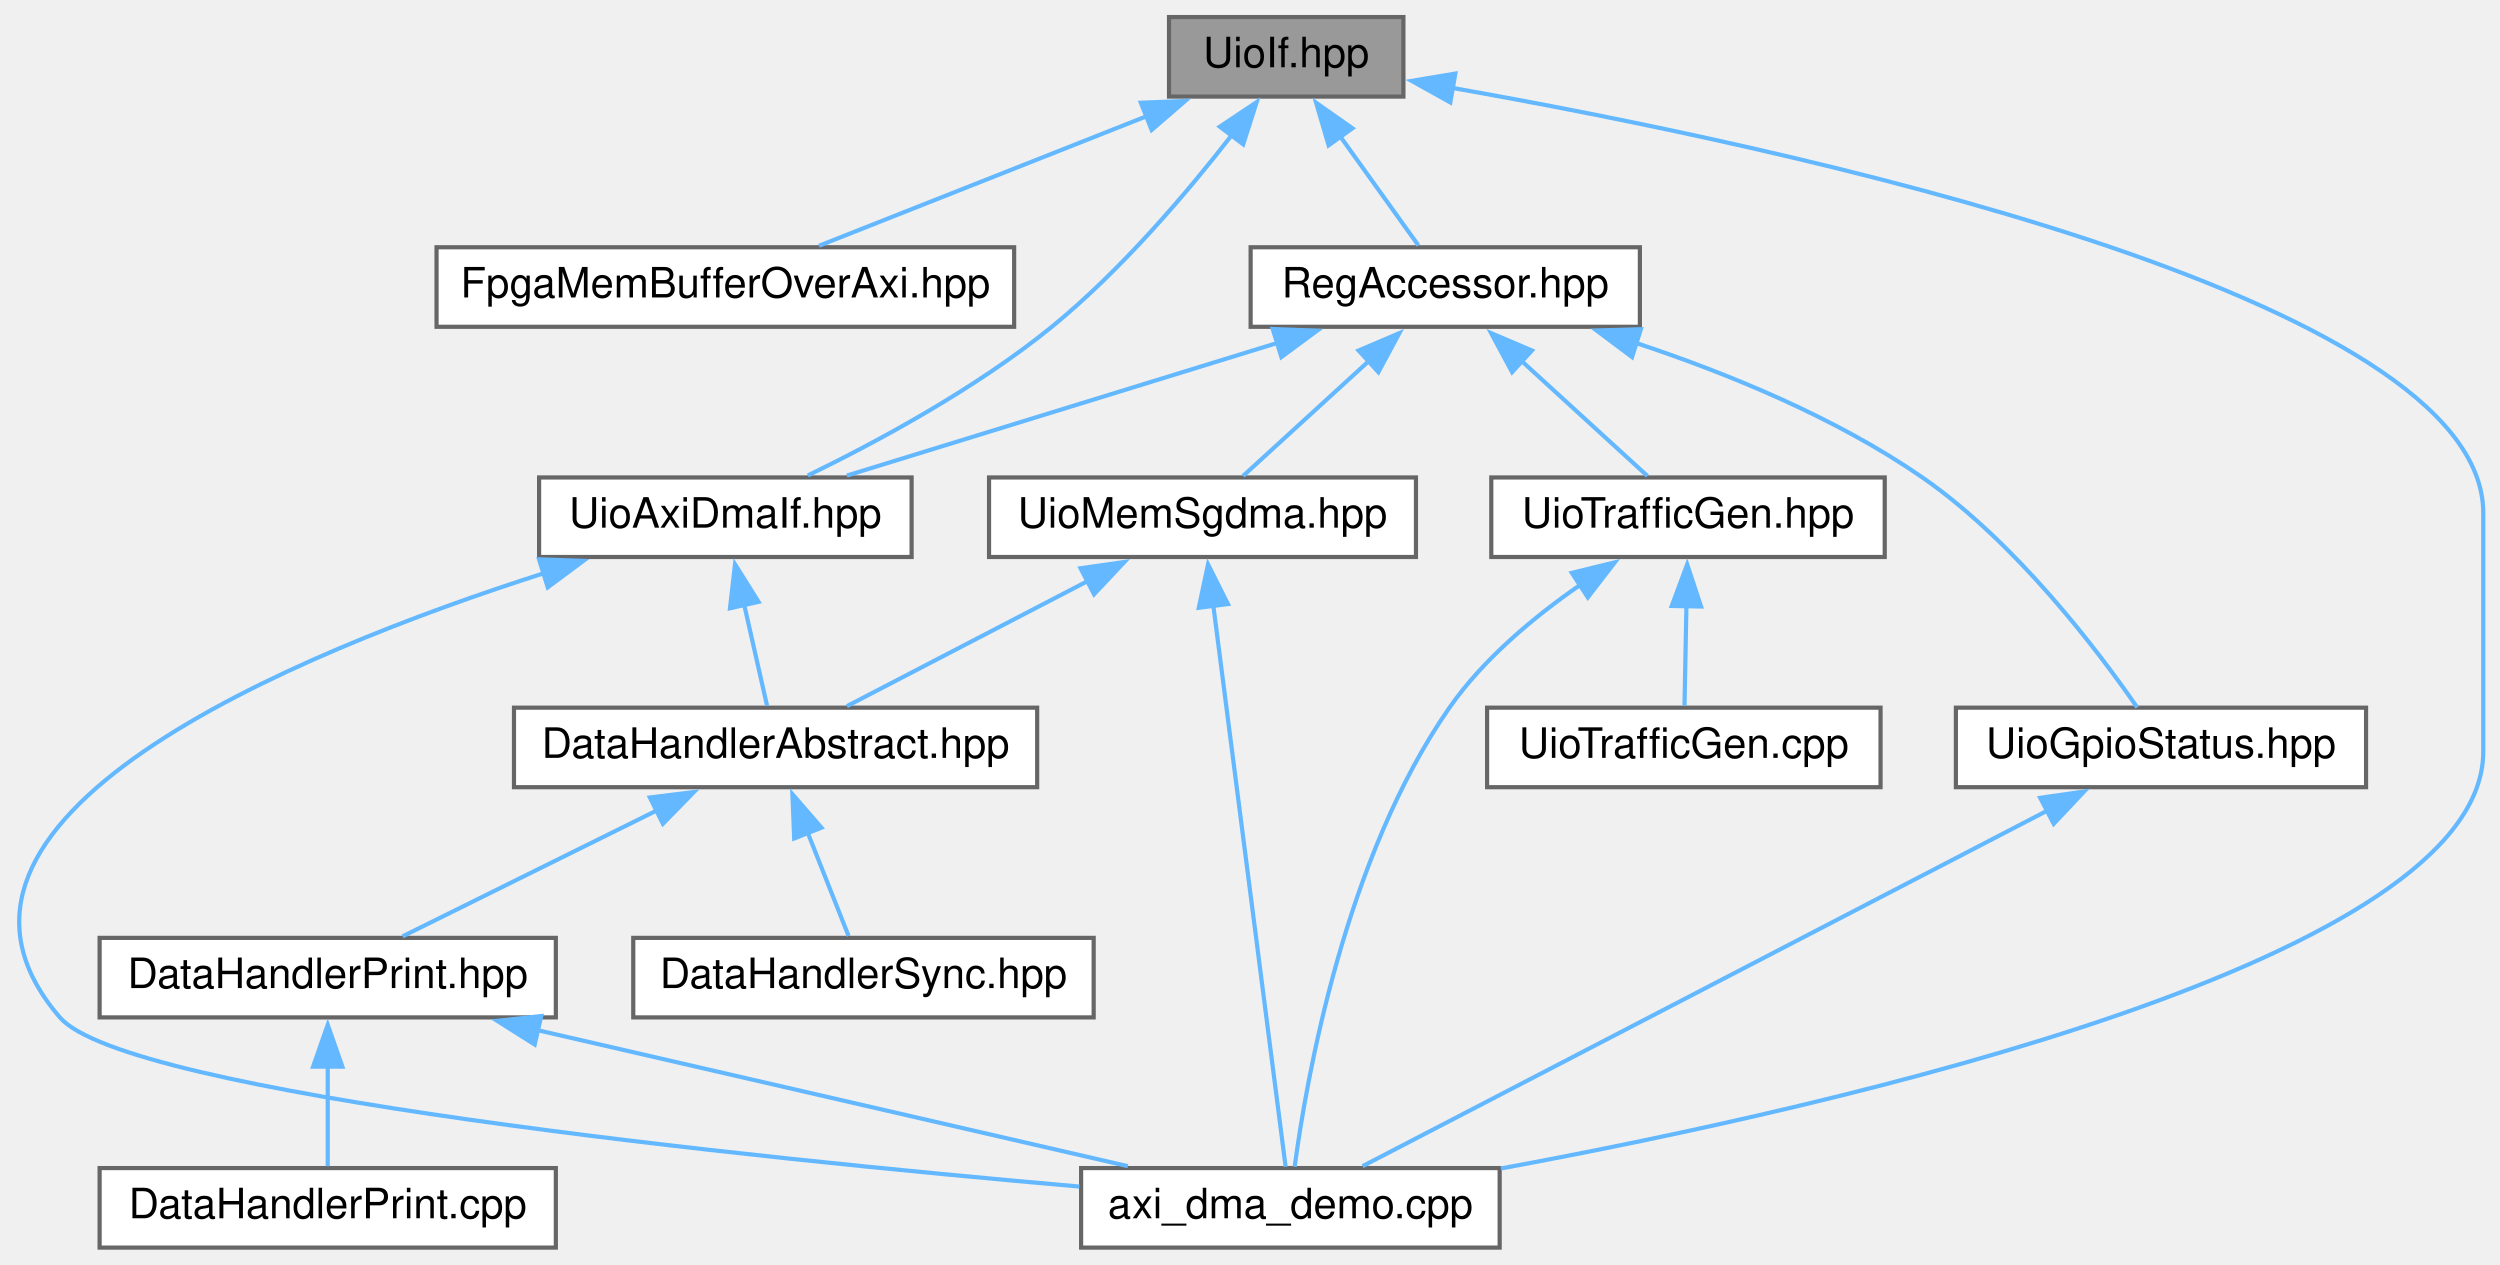
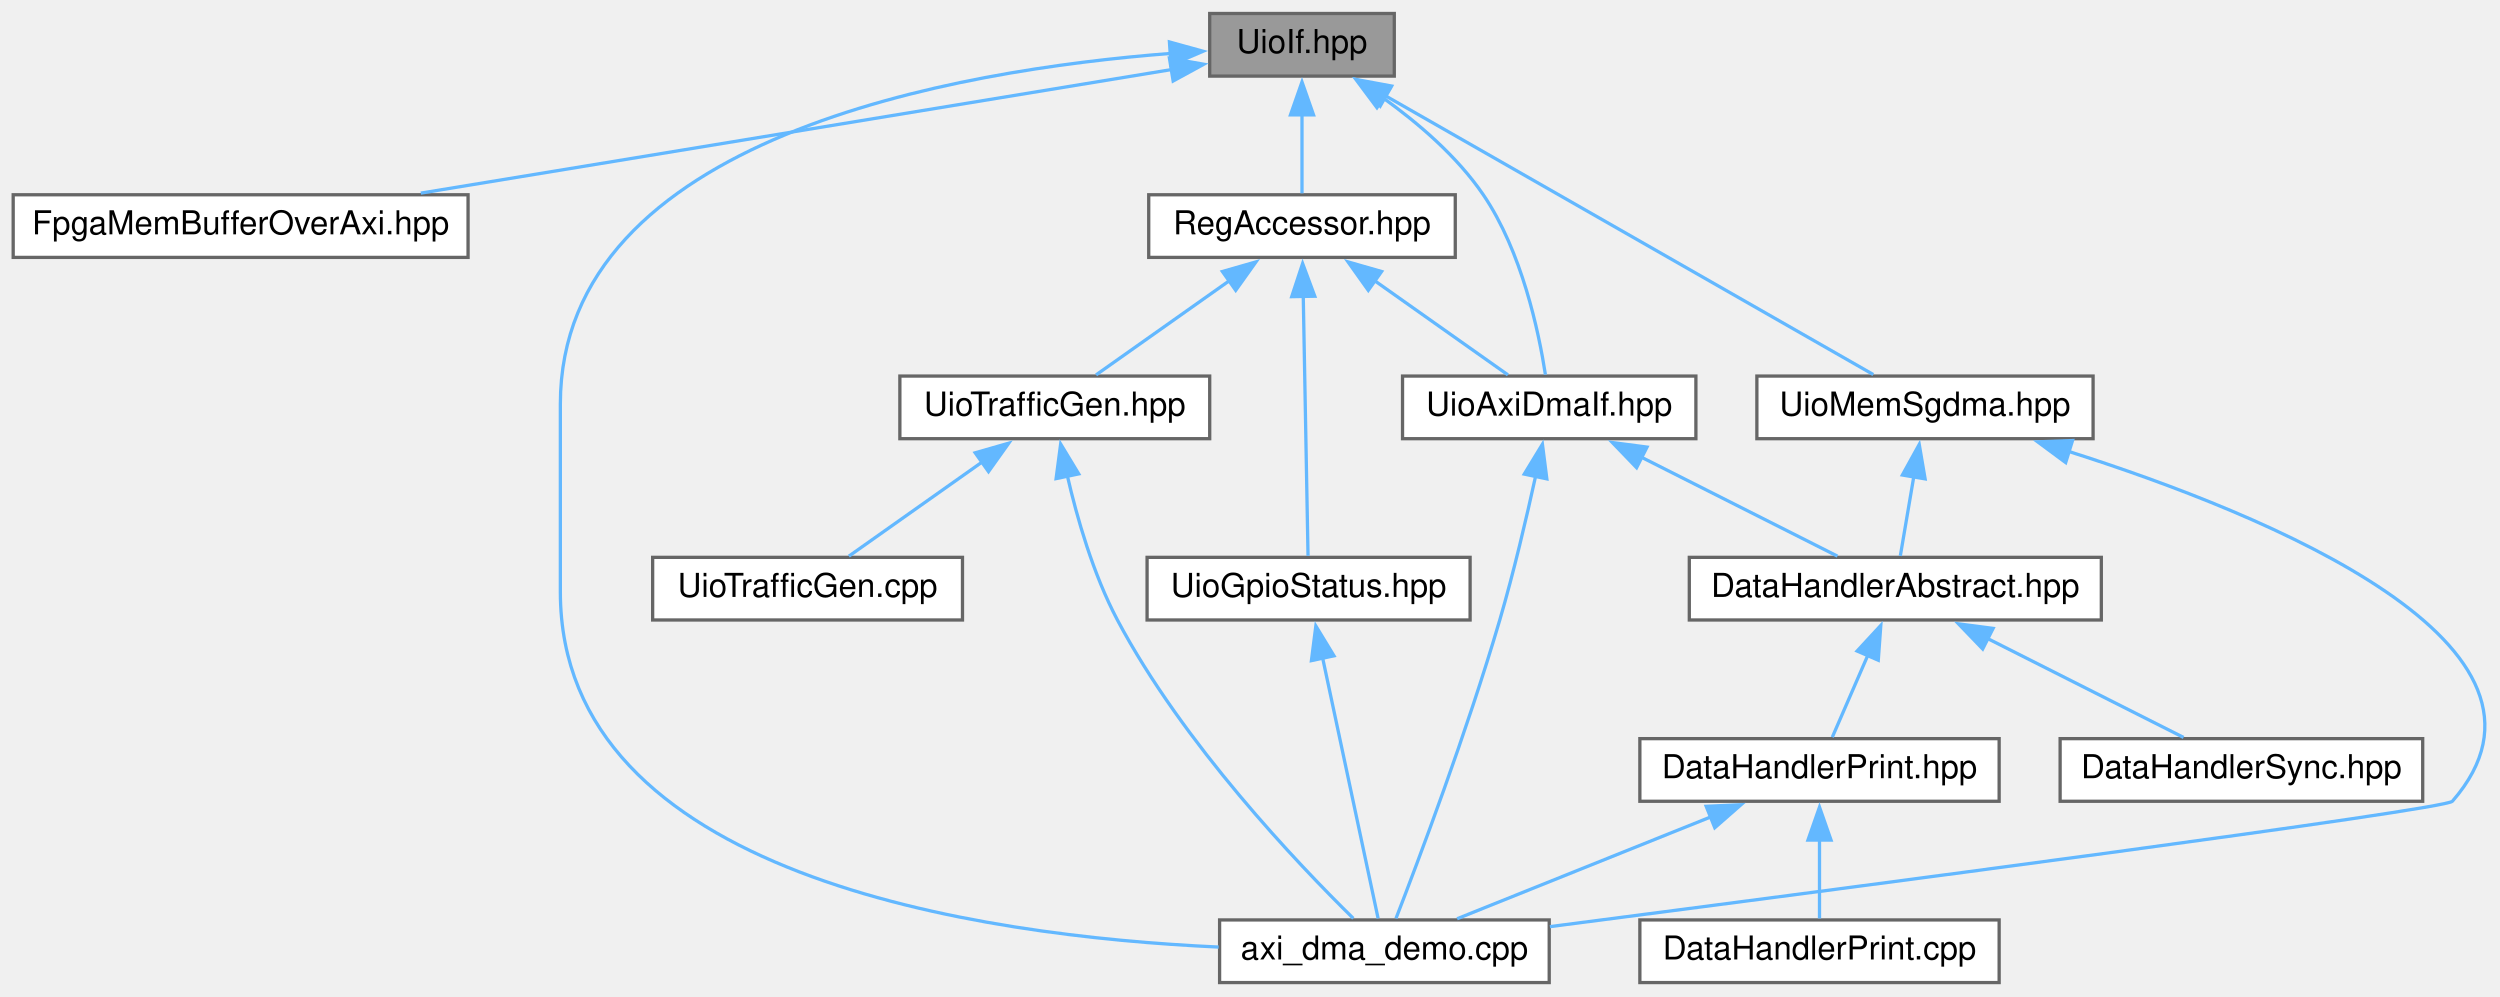
- <svg xmlns="http://www.w3.org/2000/svg" xmlns:xlink="http://www.w3.org/1999/xlink" width="597pt" height="302pt" viewBox="0.00 0.00 597.30 302.00">
+ <svg xmlns="http://www.w3.org/2000/svg" xmlns:xlink="http://www.w3.org/1999/xlink" width="758pt" height="302pt" viewBox="0.00 0.00 758.45 302.00">
  <g id="graph0" class="graph" transform="scale(1 1) rotate(0) translate(4 298)">
    <g id="node1" class="node">
      <g id="a_node1">
        <a xlink:title=" ">
-           <polygon fill="#999999" stroke="#666666" points="331.3,-294 275.3,-294 275.3,-275 331.3,-275 331.3,-294" />
-           <text text-anchor="middle" x="303.3" y="-282" font-family="Helvetica,sans-Serif" font-size="10.00">UioIf.hpp</text>
+           <polygon fill="#999999" stroke="#666666" points="419,-294 363,-294 363,-275 419,-275 419,-294" />
+           <text text-anchor="middle" x="391" y="-282" font-family="Helvetica,sans-Serif" font-size="10.00">UioIf.hpp</text>
        </a>
      </g>
    </g>
    <g id="node2" class="node">
      <g id="a_node2">
        <a xlink:href="_fpga_mem_buffer_over_axi_8hpp.html" target="_top" xlink:title=" ">
-           <polygon fill="white" stroke="#666666" points="238.3,-239 100.3,-239 100.3,-220 238.3,-220 238.3,-239" />
-           <text text-anchor="middle" x="169.3" y="-227" font-family="Helvetica,sans-Serif" font-size="10.00">FpgaMemBufferOverAxi.hpp</text>
+           <polygon fill="white" stroke="#666666" points="138,-239 0,-239 0,-220 138,-220 138,-239" />
+           <text text-anchor="middle" x="69" y="-227" font-family="Helvetica,sans-Serif" font-size="10.00">FpgaMemBufferOverAxi.hpp</text>
        </a>
      </g>
    </g>
    <g id="edge1" class="edge">
-       <path fill="none" stroke="#63b8ff" d="M269.98,-270.32C245.56,-260.67 213.07,-247.82 191.69,-239.36" />
-       <polygon fill="#63b8ff" stroke="#63b8ff" points="268.57,-273.53 279.16,-273.95 271.15,-267.02 268.57,-273.53" />
+       <path fill="none" stroke="#63b8ff" d="M351.62,-277.02C294.48,-267.61 188.35,-250.14 123.66,-239.5" />
+       <polygon fill="#63b8ff" stroke="#63b8ff" points="350.78,-280.43 361.21,-278.6 351.91,-273.52 350.78,-280.43" />
    </g>
    <g id="node3" class="node">
      <g id="a_node3">
        <a xlink:href="_reg_accessor_8hpp.html" target="_top" xlink:title=" ">
-           <polygon fill="white" stroke="#666666" points="387.8,-239 294.8,-239 294.8,-220 387.8,-220 387.8,-239" />
-           <text text-anchor="middle" x="341.3" y="-227" font-family="Helvetica,sans-Serif" font-size="10.00">RegAccessor.hpp</text>
+           <polygon fill="white" stroke="#666666" points="437.5,-239 344.5,-239 344.5,-220 437.5,-220 437.5,-239" />
+           <text text-anchor="middle" x="391" y="-227" font-family="Helvetica,sans-Serif" font-size="10.00">RegAccessor.hpp</text>
        </a>
      </g>
    </g>
    <g id="edge2" class="edge">
-       <path fill="none" stroke="#63b8ff" d="M316.09,-265.65C322.41,-256.84 329.76,-246.59 334.88,-239.44" />
-       <polygon fill="#63b8ff" stroke="#63b8ff" points="313.43,-263.35 310.45,-273.52 319.12,-267.43 313.43,-263.35" />
+       <path fill="none" stroke="#63b8ff" d="M391,-263.35C391,-255.1 391,-245.97 391,-239.44" />
+       <polygon fill="#63b8ff" stroke="#63b8ff" points="387.5,-263.23 391,-273.23 394.5,-263.23 387.5,-263.23" />
    </g>
    <g id="node4" class="node">
      <g id="a_node4">
        <a xlink:href="_uio_axi_dma_if_8hpp.html" target="_top" xlink:title=" ">
-           <polygon fill="white" stroke="#666666" points="213.8,-184 124.8,-184 124.8,-165 213.8,-165 213.8,-184" />
-           <text text-anchor="middle" x="169.3" y="-172" font-family="Helvetica,sans-Serif" font-size="10.00">UioAxiDmaIf.hpp</text>
+           <polygon fill="white" stroke="#666666" points="510.5,-184 421.5,-184 421.5,-165 510.5,-165 510.5,-184" />
+           <text text-anchor="middle" x="466" y="-172" font-family="Helvetica,sans-Serif" font-size="10.00">UioAxiDmaIf.hpp</text>
        </a>
      </g>
    </g>
-     <g id="edge18" class="edge">
-       <path fill="none" stroke="#63b8ff" d="M290.48,-266.03C279.91,-252.41 263.99,-233.59 247.3,-220 229.16,-205.24 205.5,-192.5 189.01,-184.48" />
-       <polygon fill="#63b8ff" stroke="#63b8ff" points="287.43,-267.81 296.25,-273.68 293.02,-263.59 287.43,-267.81" />
+     <g id="edge15" class="edge">
+       <path fill="none" stroke="#63b8ff" d="M415.48,-268.47C426.18,-260.81 438.06,-250.66 446,-239 457.71,-221.8 462.84,-197.4 464.85,-184.42" />
+       <polygon fill="#63b8ff" stroke="#63b8ff" points="413.74,-265.42 407.4,-273.92 417.65,-271.23 413.74,-265.42" />
    </g>
    <g id="node8" class="node">
      <g id="a_node8">
        <a xlink:href="axi__dma__demo_8cpp.html" target="_top" xlink:title=" ">
-           <polygon fill="white" stroke="#666666" points="354.3,-19 254.3,-19 254.3,0 354.3,0 354.3,-19" />
-           <text text-anchor="middle" x="304.3" y="-7" font-family="Helvetica,sans-Serif" font-size="10.00">axi_dma_demo.cpp</text>
+           <polygon fill="white" stroke="#666666" points="466,-19 366,-19 366,0 466,0 466,-19" />
+           <text text-anchor="middle" x="416" y="-7" font-family="Helvetica,sans-Serif" font-size="10.00">axi_dma_demo.cpp</text>
        </a>
      </g>
    </g>
    <g id="edge19" class="edge">
-       <path fill="none" stroke="#63b8ff" d="M342.65,-277.13C421.06,-263.31 589.3,-227.6 589.3,-175.5 589.3,-175.5 589.3,-175.5 589.3,-118.5 589.3,-68.89 436.41,-34.02 354.59,-18.9" />
-       <polygon fill="#63b8ff" stroke="#63b8ff" points="342.51,-273.6 333.26,-278.75 343.71,-280.5 342.51,-273.6" />
+       <path fill="none" stroke="#63b8ff" d="M351.13,-281.88C286.49,-276.88 166,-256.67 166,-175.5 166,-175.5 166,-175.5 166,-118.5 166,-32.33 292.71,-14.12 365.71,-10.77" />
+       <polygon fill="#63b8ff" stroke="#63b8ff" points="350.78,-285.36 360.99,-282.54 351.25,-278.38 350.78,-285.36" />
+     </g>
+     <g id="node13" class="node">
+       <g id="a_node13">
+         <a xlink:href="_uio_mem_sgdma_8hpp.html" target="_top" xlink:title=" ">
+           <polygon fill="white" stroke="#666666" points="631,-184 529,-184 529,-165 631,-165 631,-184" />
+           <text text-anchor="middle" x="580" y="-172" font-family="Helvetica,sans-Serif" font-size="10.00">UioMemSgdma.hpp</text>
+         </a>
+       </g>
+     </g>
+     <g id="edge16" class="edge">
+       <path fill="none" stroke="#63b8ff" d="M416.42,-268.97C456.12,-246.29 531.67,-203.12 564.32,-184.46" />
+       <polygon fill="#63b8ff" stroke="#63b8ff" points="414.73,-265.91 407.78,-273.91 418.2,-271.99 414.73,-265.91" />
    </g>
    <g id="edge3" class="edge">
-       <path fill="none" stroke="#63b8ff" d="M301.5,-216.24C269.97,-206.52 226.66,-193.18 198.33,-184.45" />
-       <polygon fill="#63b8ff" stroke="#63b8ff" points="300.08,-219.46 310.67,-219.06 302.15,-212.77 300.08,-219.46" />
+       <path fill="none" stroke="#63b8ff" d="M413.05,-212.92C426.22,-203.61 442.47,-192.13 453.47,-184.36" />
+       <polygon fill="#63b8ff" stroke="#63b8ff" points="411.11,-210.01 404.96,-218.64 415.15,-215.72 411.11,-210.01" />
    </g>
    <g id="node10" class="node">
      <g id="a_node10">
        <a xlink:href="_uio_gpio_status_8hpp.html" target="_top" xlink:title=" ">
-           <polygon fill="white" stroke="#666666" points="561.3,-129 463.3,-129 463.3,-110 561.3,-110 561.3,-129" />
-           <text text-anchor="middle" x="512.3" y="-117" font-family="Helvetica,sans-Serif" font-size="10.00">UioGpioStatus.hpp</text>
+           <polygon fill="white" stroke="#666666" points="442,-129 344,-129 344,-110 442,-110 442,-129" />
+           <text text-anchor="middle" x="393" y="-117" font-family="Helvetica,sans-Serif" font-size="10.00">UioGpioStatus.hpp</text>
        </a>
      </g>
    </g>
    <g id="edge10" class="edge">
-       <path fill="none" stroke="#63b8ff" d="M386.73,-216.18C408.64,-208.93 434.6,-198.33 455.3,-184 477.7,-168.48 497.35,-142.47 506.62,-129.06" />
-       <polygon fill="#63b8ff" stroke="#63b8ff" points="385.93,-212.76 377.45,-219.11 388.04,-219.43 385.93,-212.76" />
+       <path fill="none" stroke="#63b8ff" d="M391.38,-208.24C391.81,-184.63 392.52,-146.65 392.83,-129.46" />
+       <polygon fill="#63b8ff" stroke="#63b8ff" points="387.88,-208.09 391.19,-218.15 394.88,-208.22 387.88,-208.09" />
    </g>
    <g id="node11" class="node">
      <g id="a_node11">
-         <a xlink:href="_uio_mem_sgdma_8hpp.html" target="_top" xlink:title=" ">
-           <polygon fill="white" stroke="#666666" points="334.3,-184 232.3,-184 232.3,-165 334.3,-165 334.3,-184" />
-           <text text-anchor="middle" x="283.3" y="-172" font-family="Helvetica,sans-Serif" font-size="10.00">UioMemSgdma.hpp</text>
+         <a xlink:href="_uio_traffic_gen_8hpp.html" target="_top" xlink:title=" ">
+           <polygon fill="white" stroke="#666666" points="363,-184 269,-184 269,-165 363,-165 363,-184" />
+           <text text-anchor="middle" x="316" y="-172" font-family="Helvetica,sans-Serif" font-size="10.00">UioTrafficGen.hpp</text>
        </a>
      </g>
    </g>
    <g id="edge12" class="edge">
-       <path fill="none" stroke="#63b8ff" d="M323.03,-211.81C313.08,-202.72 301.16,-191.82 292.99,-184.36" />
-       <polygon fill="#63b8ff" stroke="#63b8ff" points="320.6,-214.33 330.34,-218.49 325.32,-209.16 320.6,-214.33" />
-     </g>
-     <g id="node12" class="node">
-       <g id="a_node12">
-         <a xlink:href="_uio_traffic_gen_8hpp.html" target="_top" xlink:title=" ">
-           <polygon fill="white" stroke="#666666" points="446.3,-184 352.3,-184 352.3,-165 446.3,-165 446.3,-184" />
-           <text text-anchor="middle" x="399.3" y="-172" font-family="Helvetica,sans-Serif" font-size="10.00">UioTrafficGen.hpp</text>
-         </a>
-       </g>
-     </g>
-     <g id="edge15" class="edge">
-       <path fill="none" stroke="#63b8ff" d="M359.56,-211.81C369.51,-202.72 381.43,-191.82 389.6,-184.36" />
-       <polygon fill="#63b8ff" stroke="#63b8ff" points="357.27,-209.16 352.25,-218.49 362,-214.33 357.27,-209.16" />
+       <path fill="none" stroke="#63b8ff" d="M368.95,-212.92C355.78,-203.61 339.53,-192.13 328.53,-184.36" />
+       <polygon fill="#63b8ff" stroke="#63b8ff" points="366.85,-215.72 377.04,-218.64 370.89,-210.01 366.85,-215.72" />
    </g>
    <g id="node5" class="node">
      <g id="a_node5">
        <a xlink:href="_data_handler_abstract_8hpp.html" target="_top" xlink:title=" ">
-           <polygon fill="white" stroke="#666666" points="243.8,-129 118.8,-129 118.8,-110 243.8,-110 243.8,-129" />
-           <text text-anchor="middle" x="181.3" y="-117" font-family="Helvetica,sans-Serif" font-size="10.00">DataHandlerAbstract.hpp</text>
+           <polygon fill="white" stroke="#666666" points="633.5,-129 508.5,-129 508.5,-110 633.5,-110 633.5,-129" />
+           <text text-anchor="middle" x="571" y="-117" font-family="Helvetica,sans-Serif" font-size="10.00">DataHandlerAbstract.hpp</text>
        </a>
      </g>
    </g>
    <g id="edge4" class="edge">
-       <path fill="none" stroke="#63b8ff" d="M173.79,-153.64C175.68,-145.31 177.77,-136.05 179.27,-129.44" />
-       <polygon fill="#63b8ff" stroke="#63b8ff" points="170.41,-152.75 171.61,-163.27 177.23,-154.29 170.41,-152.75" />
+       <path fill="none" stroke="#63b8ff" d="M493.93,-159.4C512.84,-149.86 537.22,-137.55 553.45,-129.36" />
+       <polygon fill="#63b8ff" stroke="#63b8ff" points="492.51,-156.2 485.16,-163.83 495.67,-162.45 492.51,-156.2" />
    </g>
    <g id="edge9" class="edge">
-       <path fill="none" stroke="#63b8ff" d="M126.11,-161.18C66.21,-142.02 -30.39,-102.3 10.3,-55 25.95,-36.8 174.06,-21.56 253.88,-14.58" />
-       <polygon fill="#63b8ff" stroke="#63b8ff" points="124.79,-164.44 135.38,-164.07 126.87,-157.75 124.79,-164.44" />
+       <path fill="none" stroke="#63b8ff" d="M461.9,-153.76C459.15,-141.16 455.25,-124.51 451,-110 441.06,-76.08 426.21,-36.75 419.51,-19.45" />
+       <polygon fill="#63b8ff" stroke="#63b8ff" points="458.43,-154.26 463.94,-163.32 465.28,-152.81 458.43,-154.26" />
    </g>
    <g id="node6" class="node">
      <g id="a_node6">
        <a xlink:href="_data_handler_print_8hpp.html" target="_top" xlink:title=" ">
-           <polygon fill="white" stroke="#666666" points="128.8,-74 19.8,-74 19.8,-55 128.8,-55 128.8,-74" />
-           <text text-anchor="middle" x="74.3" y="-62" font-family="Helvetica,sans-Serif" font-size="10.00">DataHandlerPrint.hpp</text>
+           <polygon fill="white" stroke="#666666" points="602.5,-74 493.5,-74 493.5,-55 602.5,-55 602.5,-74" />
+           <text text-anchor="middle" x="548" y="-62" font-family="Helvetica,sans-Serif" font-size="10.00">DataHandlerPrint.hpp</text>
        </a>
      </g>
    </g>
    <g id="edge5" class="edge">
-       <path fill="none" stroke="#63b8ff" d="M152.83,-104.4C133.57,-94.86 108.71,-82.55 92.18,-74.36" />
-       <polygon fill="#63b8ff" stroke="#63b8ff" points="151.27,-107.54 161.79,-108.84 154.38,-101.26 151.27,-107.54" />
+       <path fill="none" stroke="#63b8ff" d="M562.63,-99.22C558.95,-90.74 554.82,-81.21 551.88,-74.44" />
+       <polygon fill="#63b8ff" stroke="#63b8ff" points="559.41,-100.58 566.6,-108.36 565.83,-97.79 559.41,-100.58" />
    </g>
    <g id="node9" class="node">
      <g id="a_node9">
        <a xlink:href="_data_handler_sync_8hpp.html" target="_top" xlink:title=" ">
-           <polygon fill="white" stroke="#666666" points="257.3,-74 147.3,-74 147.3,-55 257.3,-55 257.3,-74" />
-           <text text-anchor="middle" x="202.3" y="-62" font-family="Helvetica,sans-Serif" font-size="10.00">DataHandlerSync.hpp</text>
+           <polygon fill="white" stroke="#666666" points="731,-74 621,-74 621,-55 731,-55 731,-74" />
+           <text text-anchor="middle" x="676" y="-62" font-family="Helvetica,sans-Serif" font-size="10.00">DataHandlerSync.hpp</text>
        </a>
      </g>
    </g>
    <g id="edge8" class="edge">
-       <path fill="none" stroke="#63b8ff" d="M188.94,-99.22C192.29,-90.74 196.07,-81.21 198.75,-74.44" />
-       <polygon fill="#63b8ff" stroke="#63b8ff" points="185.75,-97.75 185.32,-108.34 192.26,-100.33 185.75,-97.75" />
+       <path fill="none" stroke="#63b8ff" d="M598.93,-104.4C617.84,-94.86 642.22,-82.55 658.45,-74.36" />
+       <polygon fill="#63b8ff" stroke="#63b8ff" points="597.51,-101.2 590.16,-108.83 600.67,-107.45 597.51,-101.2" />
    </g>
    <g id="node7" class="node">
      <g id="a_node7">
        <a xlink:href="_data_handler_print_8cpp.html" target="_top" xlink:title=" ">
-           <polygon fill="white" stroke="#666666" points="128.8,-19 19.8,-19 19.8,0 128.8,0 128.8,-19" />
-           <text text-anchor="middle" x="74.3" y="-7" font-family="Helvetica,sans-Serif" font-size="10.00">DataHandlerPrint.cpp</text>
+           <polygon fill="white" stroke="#666666" points="602.5,-19 493.5,-19 493.5,0 602.5,0 602.5,-19" />
+           <text text-anchor="middle" x="548" y="-7" font-family="Helvetica,sans-Serif" font-size="10.00">DataHandlerPrint.cpp</text>
        </a>
      </g>
    </g>
    <g id="edge6" class="edge">
-       <path fill="none" stroke="#63b8ff" d="M74.3,-43.35C74.3,-35.1 74.3,-25.97 74.3,-19.44" />
-       <polygon fill="#63b8ff" stroke="#63b8ff" points="70.8,-43.23 74.3,-53.23 77.8,-43.23 70.8,-43.23" />
+       <path fill="none" stroke="#63b8ff" d="M548,-43.35C548,-35.1 548,-25.97 548,-19.44" />
+       <polygon fill="#63b8ff" stroke="#63b8ff" points="544.5,-43.23 548,-53.23 551.5,-43.23 544.5,-43.23" />
    </g>
    <g id="edge7" class="edge">
-       <path fill="none" stroke="#63b8ff" d="M124.5,-51.93C166.88,-42.17 226.68,-28.38 265.47,-19.45" />
-       <polygon fill="#63b8ff" stroke="#63b8ff" points="123.75,-48.51 114.79,-54.17 125.32,-55.33 123.75,-48.51" />
+       <path fill="none" stroke="#63b8ff" d="M515.18,-50.32C491.13,-40.67 459.12,-27.82 438.06,-19.36" />
+       <polygon fill="#63b8ff" stroke="#63b8ff" points="513.62,-53.47 524.2,-53.95 516.23,-46.97 513.62,-53.47" />
    </g>
    <g id="edge11" class="edge">
-       <path fill="none" stroke="#63b8ff" d="M485.15,-104.41C441.69,-81.84 357.72,-38.24 321.55,-19.46" />
-       <polygon fill="#63b8ff" stroke="#63b8ff" points="483.44,-107.46 493.93,-108.96 486.67,-101.25 483.44,-107.46" />
-     </g>
-     <g id="edge13" class="edge">
-       <path fill="none" stroke="#63b8ff" d="M255.9,-159.27C237.58,-149.74 214.03,-137.51 198.34,-129.36" />
-       <polygon fill="#63b8ff" stroke="#63b8ff" points="254.16,-162.31 264.65,-163.81 257.39,-156.09 254.16,-162.31" />
+       <path fill="none" stroke="#63b8ff" d="M397.24,-98.57C402.27,-74.98 410.41,-36.73 414.09,-19.46" />
+       <polygon fill="#63b8ff" stroke="#63b8ff" points="393.86,-97.67 395.2,-108.18 400.7,-99.13 393.86,-97.67" />
    </g>
    <g id="edge14" class="edge">
-       <path fill="none" stroke="#63b8ff" d="M285.88,-153.44C290.48,-117.74 299.91,-44.57 303.16,-19.31" />
-       <polygon fill="#63b8ff" stroke="#63b8ff" points="282.42,-152.87 284.62,-163.24 289.37,-153.76 282.42,-152.87" />
+       <path fill="none" stroke="#63b8ff" d="M319.76,-153.96C322.74,-140.99 327.65,-123.87 335,-110 354.81,-72.6 389.83,-35.91 406.57,-19.47" />
+       <polygon fill="#63b8ff" stroke="#63b8ff" points="316.4,-152.89 317.78,-163.39 323.26,-154.32 316.4,-152.89" />
    </g>
-     <g id="edge17" class="edge">
-       <path fill="none" stroke="#63b8ff" d="M373.5,-158.31C362.54,-150.72 350.43,-140.67 342.3,-129 317.33,-93.21 308.1,-40.12 305.32,-19.32" />
-       <polygon fill="#63b8ff" stroke="#63b8ff" points="371.54,-161.21 381.83,-163.73 375.36,-155.34 371.54,-161.21" />
-     </g>
-     <g id="node13" class="node">
-       <g id="a_node13">
+     <g id="node12" class="node">
+       <g id="a_node12">
        <a xlink:href="_uio_traffic_gen_8cpp.html" target="_top" xlink:title=" ">
-           <polygon fill="white" stroke="#666666" points="445.3,-129 351.3,-129 351.3,-110 445.3,-110 445.3,-129" />
-           <text text-anchor="middle" x="398.3" y="-117" font-family="Helvetica,sans-Serif" font-size="10.00">UioTrafficGen.cpp</text>
+           <polygon fill="white" stroke="#666666" points="288,-129 194,-129 194,-110 288,-110 288,-129" />
+           <text text-anchor="middle" x="241" y="-117" font-family="Helvetica,sans-Serif" font-size="10.00">UioTrafficGen.cpp</text>
        </a>
      </g>
    </g>
-     <g id="edge16" class="edge">
-       <path fill="none" stroke="#63b8ff" d="M398.92,-153.35C398.76,-145.1 398.59,-135.97 398.46,-129.44" />
-       <polygon fill="#63b8ff" stroke="#63b8ff" points="395.41,-153.3 399.1,-163.23 402.41,-153.17 395.41,-153.3" />
+     <g id="edge13" class="edge">
+       <path fill="none" stroke="#63b8ff" d="M293.95,-157.92C280.78,-148.61 264.53,-137.13 253.53,-129.36" />
+       <polygon fill="#63b8ff" stroke="#63b8ff" points="291.85,-160.72 302.04,-163.64 295.89,-155.01 291.85,-160.72" />
+     </g>
+     <g id="edge17" class="edge">
+       <path fill="none" stroke="#63b8ff" d="M576.63,-153.64C575.21,-145.31 573.64,-136.05 572.52,-129.44" />
+       <polygon fill="#63b8ff" stroke="#63b8ff" points="573.14,-153.98 578.26,-163.26 580.04,-152.81 573.14,-153.98" />
+     </g>
+     <g id="edge18" class="edge">
+       <path fill="none" stroke="#63b8ff" d="M623.52,-161.16C683.87,-141.96 781.17,-102.21 740,-55 737.76,-52.43 556.63,-28.68 466.21,-16.97" />
+       <polygon fill="#63b8ff" stroke="#63b8ff" points="622.69,-157.75 614.17,-164.05 624.76,-164.44 622.69,-157.75" />
    </g>
  </g>
</svg>
